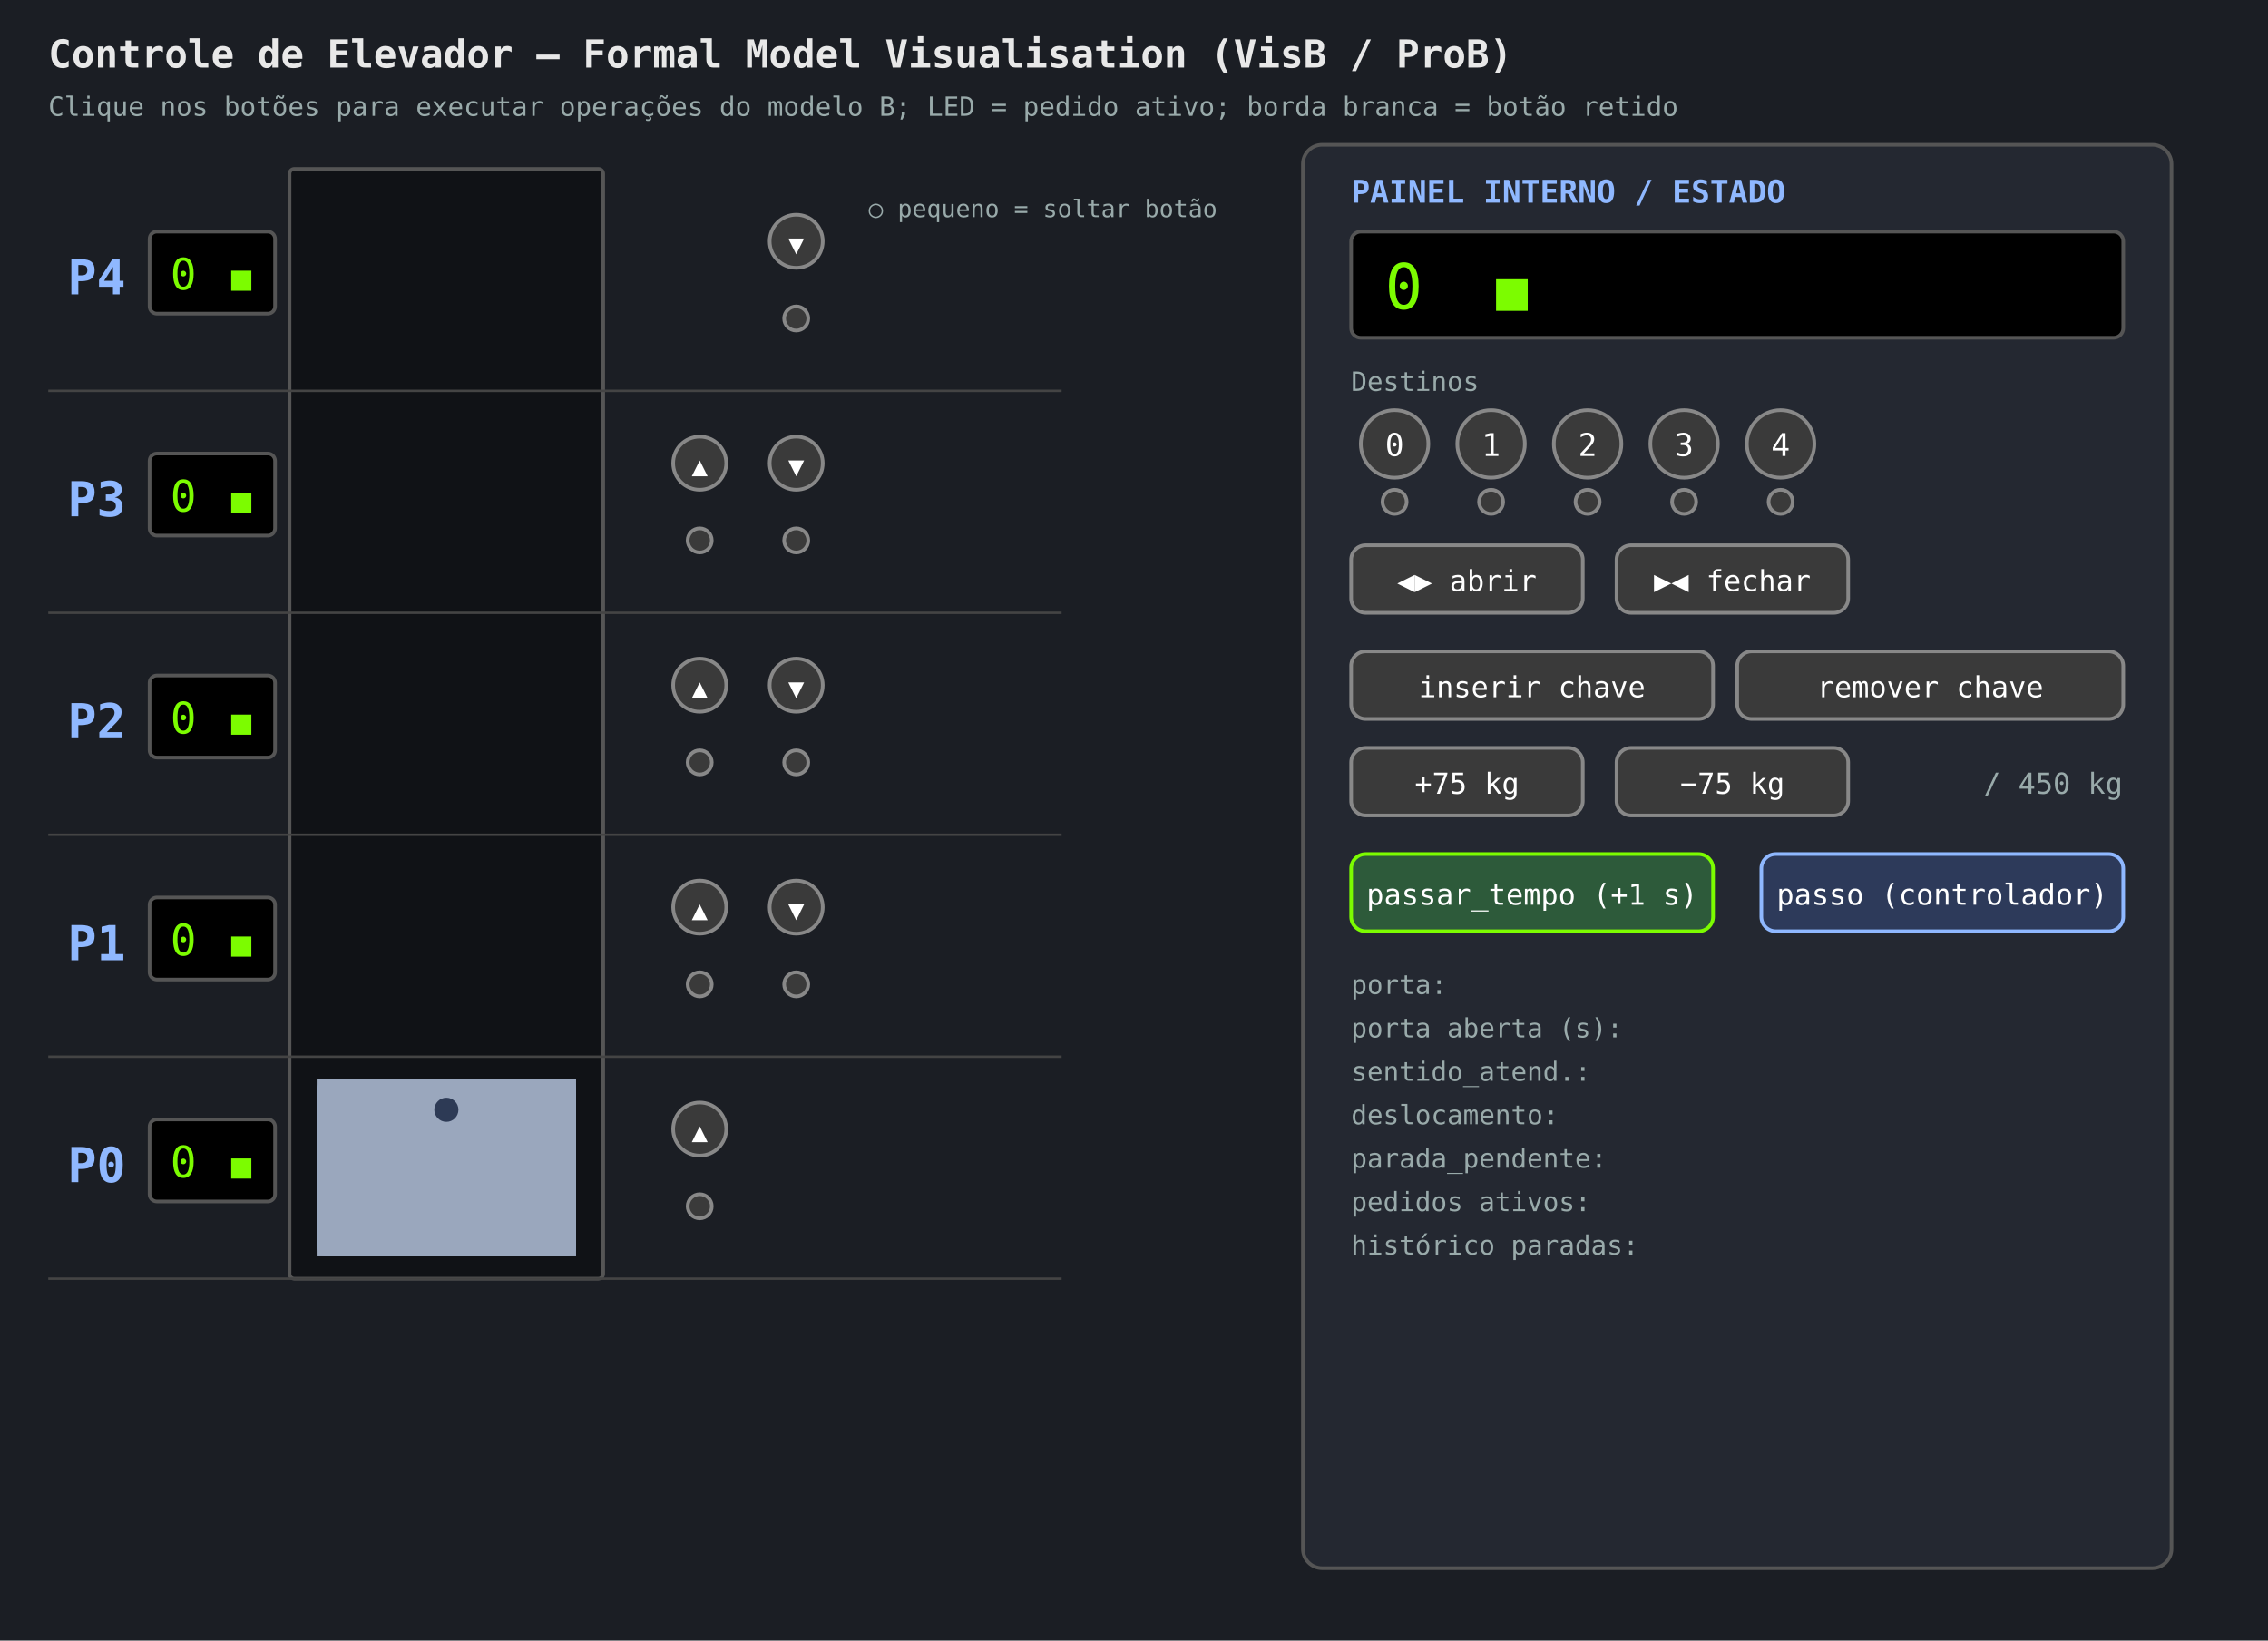
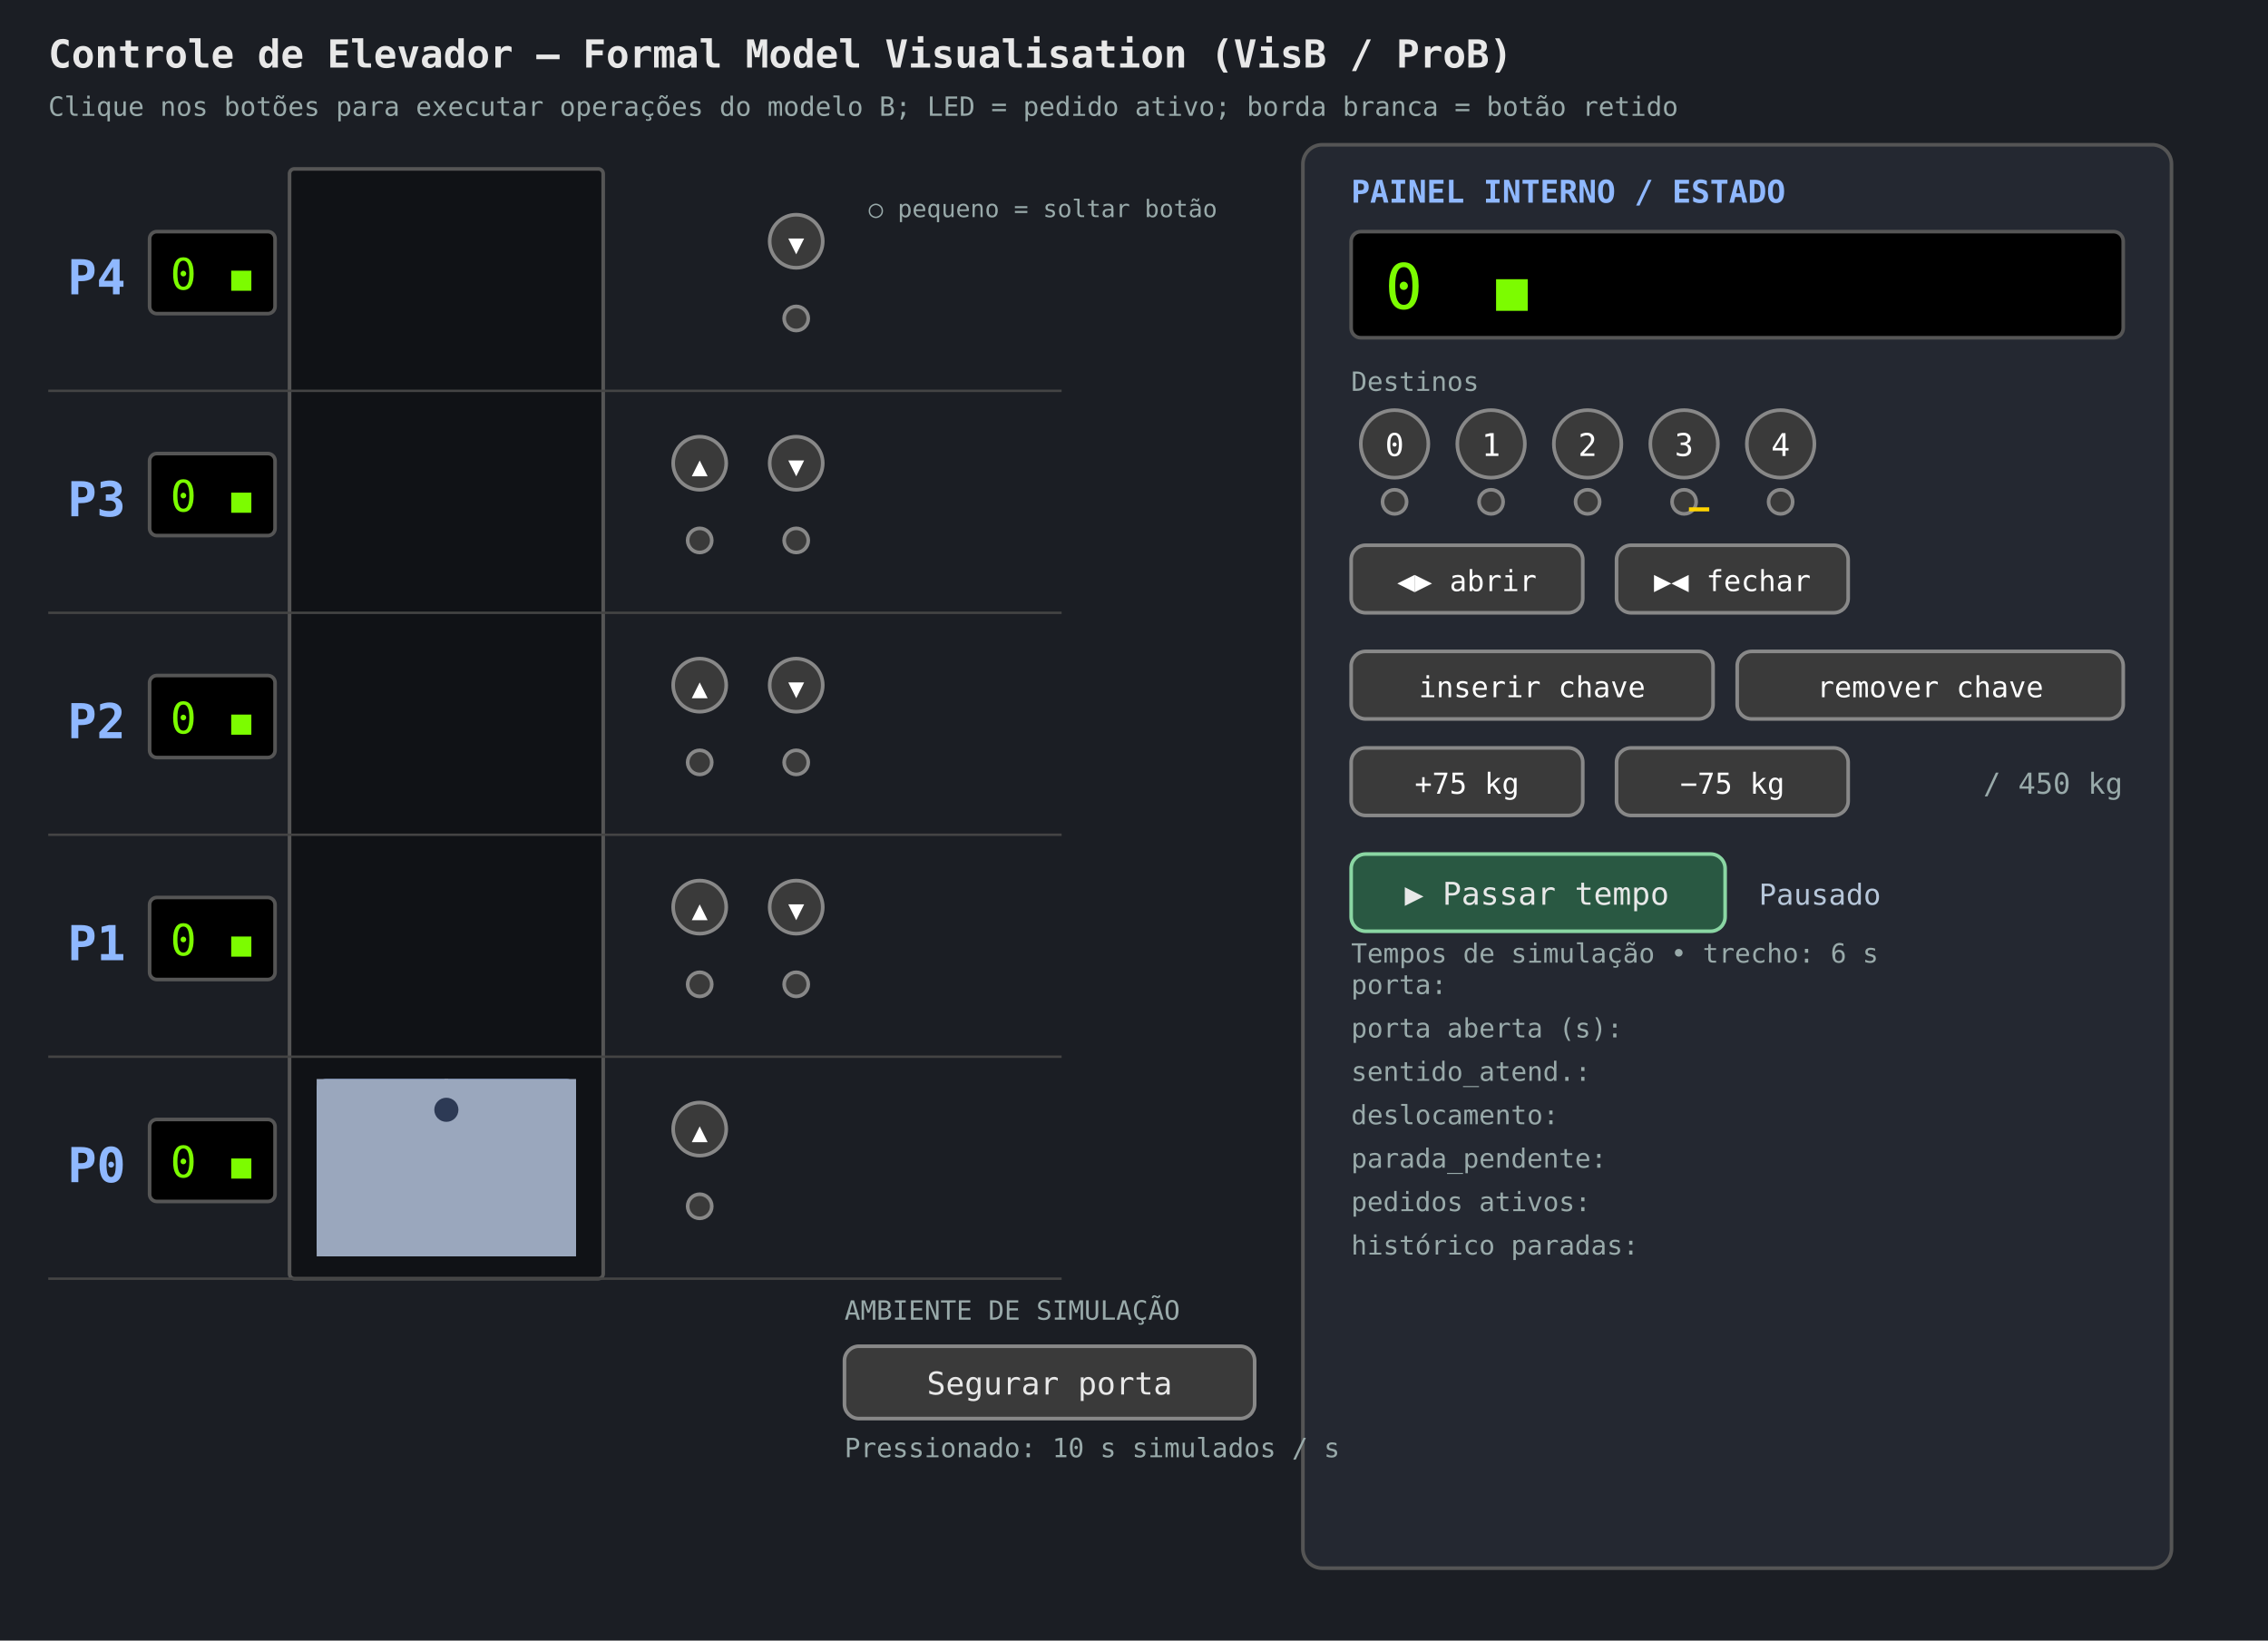
<svg xmlns="http://www.w3.org/2000/svg" viewBox="0 0 940 680" width="940" height="680">
  <rect width="940" height="680" fill="#1b1e24" />
  <text id="t1" x="20" y="28" font-size="16" text-anchor="start" fill="#e8e8e8" font-weight="bold" font-family="monospace">Controle de Elevador — Formal Model Visualisation (VisB / ProB)</text>
  <text id="t2" x="20" y="48" font-size="11" text-anchor="start" fill="#9aa" font-weight="normal" font-family="monospace">Clique nos botões para executar operações do modelo B; LED = pedido ativo; borda branca = botão retido</text>
  <rect id="poco" x="120" y="70" width="130" height="460" rx="2" fill="#101216" stroke="#555" stroke-width="1.5" />
  <line x1="20" y1="530" x2="440" y2="530" stroke="#444" />
  <text id="andar_0" x="28" y="490" font-size="20" text-anchor="start" fill="#8fb8ff" font-weight="bold" font-family="monospace">P0</text>
  <rect id="visor_0" x="62" y="464" width="52" height="34" rx="3" fill="#000" stroke="#555" stroke-width="1.5" />
  <text id="vnum_0" x="76" y="488" font-size="18" text-anchor="middle" fill="#7CFC00" font-weight="normal" font-family="monospace">0</text>
  <text id="vdir_0" x="100" y="488" font-size="14" text-anchor="middle" fill="#7CFC00" font-weight="normal" font-family="monospace">■</text>
-   <circle id="ext_up_0" cx="290" cy="468" r="11" fill="#3a3a3a" stroke="#888" stroke-width="1.5" style="cursor:pointer" />
+   <svg id="aviso_manut_0" x="347" y="465" width="20" height="20" viewBox="0 0 20 20" visibility="hidden" pointer-events="none">
+     <circle cx="10" cy="10" r="9" fill="#3b2c14" stroke="#ffae32" />
+     <path d="M14.8 3.5a4.5 4.5 0 0 0-5.2 5.2L4.2 14a1.5 1.5 0 0 0 2.1 2.1l5.3-5.4a4.5 4.5 0 0 0 5.2-5.2l-3 3-2.2-2.2z" fill="#ffae32" />
+   </svg>
+   <svg id="aviso_peso_0" x="374" y="465" width="20" height="20" viewBox="0 0 20 20" visibility="hidden" pointer-events="none">
+     <circle cx="10" cy="10" r="9" fill="#321c28" stroke="#ff453a" />
+     <path d="M7 6V4a3 3 0 0 1 6 0v2M8.5 6V4a1.5 1.5 0 0 1 3 0v2" fill="none" stroke="#ff453a" stroke-width="1.5" />
+     <path d="M5 6h10l2.5 11H2.5z" fill="#4a2020" stroke="#ff453a" stroke-width="1.5" />
+     <path d="M10 9v4m0 2v.1" stroke="#fff" stroke-width="2" stroke-linecap="round" />
+   </svg>
+   <text id="aviso_porta_0" x="347" y="511" font-size="11" text-anchor="start" fill="#ff453a" font-weight="normal" font-family="monospace" />
+   <g display="none">
+     <g id="pressionar_ext_up_0" />
+     <g id="lib_up_0" />
+   </g>
+   <circle id="ext_up_0" data-liberar="lib_up_0" cx="290" cy="468" r="11" fill="#3a3a3a" stroke="#888" stroke-width="1.5" style="cursor:pointer;touch-action:none" />
  <text id="ut_0" x="290" y="473" font-size="11" text-anchor="middle" fill="#fff" font-weight="normal" font-family="monospace">▲</text>
-   <circle id="lib_up_0" cx="290" cy="500" r="5" fill="#3a3a3a" stroke="#888" stroke-width="1.5" style="cursor:pointer" />
+   <g display="none">
+     <g id="pressionar_lib_up_0" />
+     <g id="lib_up_0" />
+   </g>
+   <circle id="lib_up_0" data-liberar="lib_up_0" cx="290" cy="500" r="5" fill="#3a3a3a" stroke="#888" stroke-width="1.5" style="cursor:pointer;touch-action:none" />
+   <g display="none">
+     <g id="evento_pressionar_ext_up_0" />
+   </g>
+   <g display="none">
+     <g id="evento_lib_up_0" />
+   </g>
  <line x1="20" y1="438" x2="440" y2="438" stroke="#444" />
  <text id="andar_1" x="28" y="398" font-size="20" text-anchor="start" fill="#8fb8ff" font-weight="bold" font-family="monospace">P1</text>
  <rect id="visor_1" x="62" y="372" width="52" height="34" rx="3" fill="#000" stroke="#555" stroke-width="1.5" />
  <text id="vnum_1" x="76" y="396" font-size="18" text-anchor="middle" fill="#7CFC00" font-weight="normal" font-family="monospace">0</text>
  <text id="vdir_1" x="100" y="396" font-size="14" text-anchor="middle" fill="#7CFC00" font-weight="normal" font-family="monospace">■</text>
-   <circle id="ext_up_1" cx="290" cy="376" r="11" fill="#3a3a3a" stroke="#888" stroke-width="1.5" style="cursor:pointer" />
+   <svg id="aviso_manut_1" x="347" y="373" width="20" height="20" viewBox="0 0 20 20" visibility="hidden" pointer-events="none">
+     <circle cx="10" cy="10" r="9" fill="#3b2c14" stroke="#ffae32" />
+     <path d="M14.8 3.5a4.5 4.5 0 0 0-5.2 5.2L4.2 14a1.5 1.5 0 0 0 2.1 2.1l5.3-5.4a4.5 4.5 0 0 0 5.2-5.2l-3 3-2.2-2.2z" fill="#ffae32" />
+   </svg>
+   <svg id="aviso_peso_1" x="374" y="373" width="20" height="20" viewBox="0 0 20 20" visibility="hidden" pointer-events="none">
+     <circle cx="10" cy="10" r="9" fill="#321c28" stroke="#ff453a" />
+     <path d="M7 6V4a3 3 0 0 1 6 0v2M8.5 6V4a1.5 1.5 0 0 1 3 0v2" fill="none" stroke="#ff453a" stroke-width="1.5" />
+     <path d="M5 6h10l2.5 11H2.5z" fill="#4a2020" stroke="#ff453a" stroke-width="1.5" />
+     <path d="M10 9v4m0 2v.1" stroke="#fff" stroke-width="2" stroke-linecap="round" />
+   </svg>
+   <text id="aviso_porta_1" x="347" y="419" font-size="11" text-anchor="start" fill="#ff453a" font-weight="normal" font-family="monospace" />
+   <g display="none">
+     <g id="pressionar_ext_up_1" />
+     <g id="lib_up_1" />
+   </g>
+   <circle id="ext_up_1" data-liberar="lib_up_1" cx="290" cy="376" r="11" fill="#3a3a3a" stroke="#888" stroke-width="1.5" style="cursor:pointer;touch-action:none" />
  <text id="ut_1" x="290" y="381" font-size="11" text-anchor="middle" fill="#fff" font-weight="normal" font-family="monospace">▲</text>
-   <circle id="lib_up_1" cx="290" cy="408" r="5" fill="#3a3a3a" stroke="#888" stroke-width="1.5" style="cursor:pointer" />
-   <circle id="ext_dn_1" cx="330" cy="376" r="11" fill="#3a3a3a" stroke="#888" stroke-width="1.5" style="cursor:pointer" />
+   <g display="none">
+     <g id="pressionar_lib_up_1" />
+     <g id="lib_up_1" />
+   </g>
+   <circle id="lib_up_1" data-liberar="lib_up_1" cx="290" cy="408" r="5" fill="#3a3a3a" stroke="#888" stroke-width="1.5" style="cursor:pointer;touch-action:none" />
+   <g display="none">
+     <g id="evento_pressionar_ext_up_1" />
+   </g>
+   <g display="none">
+     <g id="evento_lib_up_1" />
+   </g>
+   <g display="none">
+     <g id="pressionar_ext_dn_1" />
+     <g id="lib_dn_1" />
+   </g>
+   <circle id="ext_dn_1" data-liberar="lib_dn_1" cx="330" cy="376" r="11" fill="#3a3a3a" stroke="#888" stroke-width="1.5" style="cursor:pointer;touch-action:none" />
  <text id="dt_1" x="330" y="381" font-size="11" text-anchor="middle" fill="#fff" font-weight="normal" font-family="monospace">▼</text>
-   <circle id="lib_dn_1" cx="330" cy="408" r="5" fill="#3a3a3a" stroke="#888" stroke-width="1.5" style="cursor:pointer" />
+   <g display="none">
+     <g id="pressionar_lib_dn_1" />
+     <g id="lib_dn_1" />
+   </g>
+   <circle id="lib_dn_1" data-liberar="lib_dn_1" cx="330" cy="408" r="5" fill="#3a3a3a" stroke="#888" stroke-width="1.5" style="cursor:pointer;touch-action:none" />
+   <g display="none">
+     <g id="evento_pressionar_ext_dn_1" />
+   </g>
+   <g display="none">
+     <g id="evento_lib_dn_1" />
+   </g>
  <line x1="20" y1="346" x2="440" y2="346" stroke="#444" />
  <text id="andar_2" x="28" y="306" font-size="20" text-anchor="start" fill="#8fb8ff" font-weight="bold" font-family="monospace">P2</text>
  <rect id="visor_2" x="62" y="280" width="52" height="34" rx="3" fill="#000" stroke="#555" stroke-width="1.5" />
  <text id="vnum_2" x="76" y="304" font-size="18" text-anchor="middle" fill="#7CFC00" font-weight="normal" font-family="monospace">0</text>
  <text id="vdir_2" x="100" y="304" font-size="14" text-anchor="middle" fill="#7CFC00" font-weight="normal" font-family="monospace">■</text>
-   <circle id="ext_up_2" cx="290" cy="284" r="11" fill="#3a3a3a" stroke="#888" stroke-width="1.5" style="cursor:pointer" />
+   <svg id="aviso_manut_2" x="347" y="281" width="20" height="20" viewBox="0 0 20 20" visibility="hidden" pointer-events="none">
+     <circle cx="10" cy="10" r="9" fill="#3b2c14" stroke="#ffae32" />
+     <path d="M14.8 3.5a4.5 4.5 0 0 0-5.2 5.2L4.2 14a1.5 1.5 0 0 0 2.1 2.1l5.3-5.4a4.5 4.5 0 0 0 5.2-5.2l-3 3-2.2-2.2z" fill="#ffae32" />
+   </svg>
+   <svg id="aviso_peso_2" x="374" y="281" width="20" height="20" viewBox="0 0 20 20" visibility="hidden" pointer-events="none">
+     <circle cx="10" cy="10" r="9" fill="#321c28" stroke="#ff453a" />
+     <path d="M7 6V4a3 3 0 0 1 6 0v2M8.5 6V4a1.5 1.5 0 0 1 3 0v2" fill="none" stroke="#ff453a" stroke-width="1.5" />
+     <path d="M5 6h10l2.5 11H2.5z" fill="#4a2020" stroke="#ff453a" stroke-width="1.5" />
+     <path d="M10 9v4m0 2v.1" stroke="#fff" stroke-width="2" stroke-linecap="round" />
+   </svg>
+   <text id="aviso_porta_2" x="347" y="327" font-size="11" text-anchor="start" fill="#ff453a" font-weight="normal" font-family="monospace" />
+   <g display="none">
+     <g id="pressionar_ext_up_2" />
+     <g id="lib_up_2" />
+   </g>
+   <circle id="ext_up_2" data-liberar="lib_up_2" cx="290" cy="284" r="11" fill="#3a3a3a" stroke="#888" stroke-width="1.5" style="cursor:pointer;touch-action:none" />
  <text id="ut_2" x="290" y="289" font-size="11" text-anchor="middle" fill="#fff" font-weight="normal" font-family="monospace">▲</text>
-   <circle id="lib_up_2" cx="290" cy="316" r="5" fill="#3a3a3a" stroke="#888" stroke-width="1.5" style="cursor:pointer" />
-   <circle id="ext_dn_2" cx="330" cy="284" r="11" fill="#3a3a3a" stroke="#888" stroke-width="1.5" style="cursor:pointer" />
+   <g display="none">
+     <g id="pressionar_lib_up_2" />
+     <g id="lib_up_2" />
+   </g>
+   <circle id="lib_up_2" data-liberar="lib_up_2" cx="290" cy="316" r="5" fill="#3a3a3a" stroke="#888" stroke-width="1.5" style="cursor:pointer;touch-action:none" />
+   <g display="none">
+     <g id="evento_pressionar_ext_up_2" />
+   </g>
+   <g display="none">
+     <g id="evento_lib_up_2" />
+   </g>
+   <g display="none">
+     <g id="pressionar_ext_dn_2" />
+     <g id="lib_dn_2" />
+   </g>
+   <circle id="ext_dn_2" data-liberar="lib_dn_2" cx="330" cy="284" r="11" fill="#3a3a3a" stroke="#888" stroke-width="1.5" style="cursor:pointer;touch-action:none" />
  <text id="dt_2" x="330" y="289" font-size="11" text-anchor="middle" fill="#fff" font-weight="normal" font-family="monospace">▼</text>
-   <circle id="lib_dn_2" cx="330" cy="316" r="5" fill="#3a3a3a" stroke="#888" stroke-width="1.5" style="cursor:pointer" />
+   <g display="none">
+     <g id="pressionar_lib_dn_2" />
+     <g id="lib_dn_2" />
+   </g>
+   <circle id="lib_dn_2" data-liberar="lib_dn_2" cx="330" cy="316" r="5" fill="#3a3a3a" stroke="#888" stroke-width="1.5" style="cursor:pointer;touch-action:none" />
+   <g display="none">
+     <g id="evento_pressionar_ext_dn_2" />
+   </g>
+   <g display="none">
+     <g id="evento_lib_dn_2" />
+   </g>
  <line x1="20" y1="254" x2="440" y2="254" stroke="#444" />
  <text id="andar_3" x="28" y="214" font-size="20" text-anchor="start" fill="#8fb8ff" font-weight="bold" font-family="monospace">P3</text>
  <rect id="visor_3" x="62" y="188" width="52" height="34" rx="3" fill="#000" stroke="#555" stroke-width="1.5" />
  <text id="vnum_3" x="76" y="212" font-size="18" text-anchor="middle" fill="#7CFC00" font-weight="normal" font-family="monospace">0</text>
  <text id="vdir_3" x="100" y="212" font-size="14" text-anchor="middle" fill="#7CFC00" font-weight="normal" font-family="monospace">■</text>
-   <circle id="ext_up_3" cx="290" cy="192" r="11" fill="#3a3a3a" stroke="#888" stroke-width="1.5" style="cursor:pointer" />
+   <svg id="aviso_manut_3" x="347" y="189" width="20" height="20" viewBox="0 0 20 20" visibility="hidden" pointer-events="none">
+     <circle cx="10" cy="10" r="9" fill="#3b2c14" stroke="#ffae32" />
+     <path d="M14.8 3.5a4.5 4.5 0 0 0-5.2 5.2L4.2 14a1.5 1.5 0 0 0 2.1 2.1l5.3-5.4a4.5 4.5 0 0 0 5.2-5.2l-3 3-2.2-2.2z" fill="#ffae32" />
+   </svg>
+   <svg id="aviso_peso_3" x="374" y="189" width="20" height="20" viewBox="0 0 20 20" visibility="hidden" pointer-events="none">
+     <circle cx="10" cy="10" r="9" fill="#321c28" stroke="#ff453a" />
+     <path d="M7 6V4a3 3 0 0 1 6 0v2M8.5 6V4a1.5 1.5 0 0 1 3 0v2" fill="none" stroke="#ff453a" stroke-width="1.5" />
+     <path d="M5 6h10l2.5 11H2.5z" fill="#4a2020" stroke="#ff453a" stroke-width="1.5" />
+     <path d="M10 9v4m0 2v.1" stroke="#fff" stroke-width="2" stroke-linecap="round" />
+   </svg>
+   <text id="aviso_porta_3" x="347" y="235" font-size="11" text-anchor="start" fill="#ff453a" font-weight="normal" font-family="monospace" />
+   <g display="none">
+     <g id="pressionar_ext_up_3" />
+     <g id="lib_up_3" />
+   </g>
+   <circle id="ext_up_3" data-liberar="lib_up_3" cx="290" cy="192" r="11" fill="#3a3a3a" stroke="#888" stroke-width="1.5" style="cursor:pointer;touch-action:none" />
  <text id="ut_3" x="290" y="197" font-size="11" text-anchor="middle" fill="#fff" font-weight="normal" font-family="monospace">▲</text>
-   <circle id="lib_up_3" cx="290" cy="224" r="5" fill="#3a3a3a" stroke="#888" stroke-width="1.5" style="cursor:pointer" />
-   <circle id="ext_dn_3" cx="330" cy="192" r="11" fill="#3a3a3a" stroke="#888" stroke-width="1.5" style="cursor:pointer" />
+   <g display="none">
+     <g id="pressionar_lib_up_3" />
+     <g id="lib_up_3" />
+   </g>
+   <circle id="lib_up_3" data-liberar="lib_up_3" cx="290" cy="224" r="5" fill="#3a3a3a" stroke="#888" stroke-width="1.5" style="cursor:pointer;touch-action:none" />
+   <g display="none">
+     <g id="evento_pressionar_ext_up_3" />
+   </g>
+   <g display="none">
+     <g id="evento_lib_up_3" />
+   </g>
+   <g display="none">
+     <g id="pressionar_ext_dn_3" />
+     <g id="lib_dn_3" />
+   </g>
+   <circle id="ext_dn_3" data-liberar="lib_dn_3" cx="330" cy="192" r="11" fill="#3a3a3a" stroke="#888" stroke-width="1.5" style="cursor:pointer;touch-action:none" />
  <text id="dt_3" x="330" y="197" font-size="11" text-anchor="middle" fill="#fff" font-weight="normal" font-family="monospace">▼</text>
-   <circle id="lib_dn_3" cx="330" cy="224" r="5" fill="#3a3a3a" stroke="#888" stroke-width="1.5" style="cursor:pointer" />
+   <g display="none">
+     <g id="pressionar_lib_dn_3" />
+     <g id="lib_dn_3" />
+   </g>
+   <circle id="lib_dn_3" data-liberar="lib_dn_3" cx="330" cy="224" r="5" fill="#3a3a3a" stroke="#888" stroke-width="1.5" style="cursor:pointer;touch-action:none" />
+   <g display="none">
+     <g id="evento_pressionar_ext_dn_3" />
+   </g>
+   <g display="none">
+     <g id="evento_lib_dn_3" />
+   </g>
  <line x1="20" y1="162" x2="440" y2="162" stroke="#444" />
  <text id="andar_4" x="28" y="122" font-size="20" text-anchor="start" fill="#8fb8ff" font-weight="bold" font-family="monospace">P4</text>
  <rect id="visor_4" x="62" y="96" width="52" height="34" rx="3" fill="#000" stroke="#555" stroke-width="1.5" />
  <text id="vnum_4" x="76" y="120" font-size="18" text-anchor="middle" fill="#7CFC00" font-weight="normal" font-family="monospace">0</text>
  <text id="vdir_4" x="100" y="120" font-size="14" text-anchor="middle" fill="#7CFC00" font-weight="normal" font-family="monospace">■</text>
-   <circle id="ext_dn_4" cx="330" cy="100" r="11" fill="#3a3a3a" stroke="#888" stroke-width="1.5" style="cursor:pointer" />
+   <svg id="aviso_manut_4" x="347" y="97" width="20" height="20" viewBox="0 0 20 20" visibility="hidden" pointer-events="none">
+     <circle cx="10" cy="10" r="9" fill="#3b2c14" stroke="#ffae32" />
+     <path d="M14.8 3.5a4.5 4.5 0 0 0-5.2 5.2L4.2 14a1.5 1.5 0 0 0 2.1 2.1l5.3-5.4a4.5 4.5 0 0 0 5.2-5.2l-3 3-2.2-2.2z" fill="#ffae32" />
+   </svg>
+   <svg id="aviso_peso_4" x="374" y="97" width="20" height="20" viewBox="0 0 20 20" visibility="hidden" pointer-events="none">
+     <circle cx="10" cy="10" r="9" fill="#321c28" stroke="#ff453a" />
+     <path d="M7 6V4a3 3 0 0 1 6 0v2M8.5 6V4a1.5 1.5 0 0 1 3 0v2" fill="none" stroke="#ff453a" stroke-width="1.5" />
+     <path d="M5 6h10l2.5 11H2.5z" fill="#4a2020" stroke="#ff453a" stroke-width="1.5" />
+     <path d="M10 9v4m0 2v.1" stroke="#fff" stroke-width="2" stroke-linecap="round" />
+   </svg>
+   <text id="aviso_porta_4" x="347" y="143" font-size="11" text-anchor="start" fill="#ff453a" font-weight="normal" font-family="monospace" />
+   <g display="none">
+     <g id="pressionar_ext_dn_4" />
+     <g id="lib_dn_4" />
+   </g>
+   <circle id="ext_dn_4" data-liberar="lib_dn_4" cx="330" cy="100" r="11" fill="#3a3a3a" stroke="#888" stroke-width="1.5" style="cursor:pointer;touch-action:none" />
  <text id="dt_4" x="330" y="105" font-size="11" text-anchor="middle" fill="#fff" font-weight="normal" font-family="monospace">▼</text>
-   <circle id="lib_dn_4" cx="330" cy="132" r="5" fill="#3a3a3a" stroke="#888" stroke-width="1.5" style="cursor:pointer" />
+   <g display="none">
+     <g id="pressionar_lib_dn_4" />
+     <g id="lib_dn_4" />
+   </g>
+   <circle id="lib_dn_4" data-liberar="lib_dn_4" cx="330" cy="132" r="5" fill="#3a3a3a" stroke="#888" stroke-width="1.5" style="cursor:pointer;touch-action:none" />
+   <g display="none">
+     <g id="evento_pressionar_ext_dn_4" />
+   </g>
+   <g display="none">
+     <g id="evento_lib_dn_4" />
+   </g>
  <text id="legenda_lib" x="360" y="90" font-size="10" text-anchor="start" fill="#9aa" font-weight="normal" font-family="monospace">○ pequeno = soltar botão</text>
-   <rect id="cab" x="132" y="448" width="106" height="72" rx="3" fill="#2d3a55" stroke="#8fb8ff" stroke-width="1.5" />
-   <rect id="porta_e" x="132" y="448" width="53" height="72" rx="0" fill="#9aa7bd" stroke="#9aa7bd" stroke-width="1.5" />
-   <rect id="porta_d" x="185" y="448" width="53" height="72" rx="0" fill="#9aa7bd" stroke="#9aa7bd" stroke-width="1.5" />
-   <circle id="peso_ico" cx="185" cy="460" r="5" fill="#2d3a55" />
+   <g id="cabine_animada" data-delta="0">
+     <rect id="cab" x="132" y="448" width="106" height="72" rx="3" fill="#2d3a55" stroke="#8fb8ff" stroke-width="1.5" />
+     <rect id="porta_e" x="132" y="448" width="53" height="72" rx="0" fill="#9aa7bd" stroke="#9aa7bd" stroke-width="1.5" />
+     <rect id="porta_d" x="185" y="448" width="53" height="72" rx="0" fill="#9aa7bd" stroke="#9aa7bd" stroke-width="1.5" />
+     <circle id="peso_ico" cx="185" cy="460" r="5" fill="#2d3a55" />
+   </g>
  <rect id="painel" x="540" y="60" width="360" height="590" rx="8" fill="#242831" stroke="#555" stroke-width="1.5" />
  <text id="p_tit" x="560" y="84" font-size="13" text-anchor="start" fill="#8fb8ff" font-weight="bold" font-family="monospace">PAINEL INTERNO / ESTADO</text>
  <rect id="vi" x="560" y="96" width="320" height="44" rx="4" fill="#000" stroke="#555" stroke-width="1.5" />
  <text id="vi_num" x="574" y="128" font-size="26" text-anchor="start" fill="#7CFC00" font-weight="normal" font-family="monospace">0</text>
  <text id="vi_dir" x="620" y="128" font-size="22" text-anchor="start" fill="#7CFC00" font-weight="normal" font-family="monospace">■</text>
-   <text id="vi_alerta" x="660" y="126" font-size="15" text-anchor="start" fill="#ff453a" font-weight="bold" font-family="monospace" />
+   <svg id="vi_manutencao" x="668" y="109" width="20" height="20" viewBox="0 0 20 20" visibility="hidden" pointer-events="none">
+     <circle cx="10" cy="10" r="9" fill="#3b2c14" stroke="#ffae32" />
+     <path d="M14.8 3.5a4.5 4.5 0 0 0-5.2 5.2L4.2 14a1.5 1.5 0 0 0 2.1 2.1l5.3-5.4a4.5 4.5 0 0 0 5.2-5.2l-3 3-2.2-2.2z" fill="#ffae32" />
+   </svg>
+   <svg id="vi_peso" x="700" y="109" width="20" height="20" viewBox="0 0 20 20" visibility="hidden" pointer-events="none">
+     <circle cx="10" cy="10" r="9" fill="#321c28" stroke="#ff453a" />
+     <path d="M7 6V4a3 3 0 0 1 6 0v2M8.5 6V4a1.5 1.5 0 0 1 3 0v2" fill="none" stroke="#ff453a" stroke-width="1.5" />
+     <path d="M5 6h10l2.5 11H2.5z" fill="#4a2020" stroke="#ff453a" stroke-width="1.5" />
+     <path d="M10 9v4m0 2v.1" stroke="#fff" stroke-width="2" stroke-linecap="round" />
+   </svg>
  <text id="ib_t" x="560" y="162" font-size="11" text-anchor="start" fill="#9aa" font-weight="normal" font-family="monospace">Destinos</text>
-   <circle id="int_0" cx="578" cy="184" r="14" fill="#3a3a3a" stroke="#888" stroke-width="1.5" style="cursor:pointer" />
+   <g display="none">
+     <g id="pressionar_int_0" />
+     <g id="lib_int_0" />
+   </g>
+   <circle id="int_0" data-liberar="lib_int_0" cx="578" cy="184" r="14" fill="#3a3a3a" stroke="#888" stroke-width="1.5" style="cursor:pointer;touch-action:none" />
  <text id="it_0" x="578" y="189" font-size="13" text-anchor="middle" fill="#fff" font-weight="normal" font-family="monospace">0</text>
-   <circle id="lib_int_0" cx="578" cy="208" r="5" fill="#3a3a3a" stroke="#888" stroke-width="1.5" style="cursor:pointer" />
-   <circle id="int_1" cx="618" cy="184" r="14" fill="#3a3a3a" stroke="#888" stroke-width="1.5" style="cursor:pointer" />
+   <g display="none">
+     <g id="pressionar_lib_int_0" />
+     <g id="lib_lib_int_0" />
+   </g>
+   <circle id="lib_int_0" data-liberar="lib_lib_int_0" cx="578" cy="208" r="5" fill="#3a3a3a" stroke="#888" stroke-width="1.5" style="cursor:pointer;touch-action:none" />
+   <g display="none">
+     <g id="evento_pressionar_int_0" />
+   </g>
+   <g display="none">
+     <g id="evento_lib_int_0" />
+   </g>
+   <g display="none">
+     <g id="pressionar_int_1" />
+     <g id="lib_int_1" />
+   </g>
+   <circle id="int_1" data-liberar="lib_int_1" cx="618" cy="184" r="14" fill="#3a3a3a" stroke="#888" stroke-width="1.5" style="cursor:pointer;touch-action:none" />
  <text id="it_1" x="618" y="189" font-size="13" text-anchor="middle" fill="#fff" font-weight="normal" font-family="monospace">1</text>
-   <circle id="lib_int_1" cx="618" cy="208" r="5" fill="#3a3a3a" stroke="#888" stroke-width="1.5" style="cursor:pointer" />
-   <circle id="int_2" cx="658" cy="184" r="14" fill="#3a3a3a" stroke="#888" stroke-width="1.5" style="cursor:pointer" />
+   <g display="none">
+     <g id="pressionar_lib_int_1" />
+     <g id="lib_lib_int_1" />
+   </g>
+   <circle id="lib_int_1" data-liberar="lib_lib_int_1" cx="618" cy="208" r="5" fill="#3a3a3a" stroke="#888" stroke-width="1.5" style="cursor:pointer;touch-action:none" />
+   <g display="none">
+     <g id="evento_pressionar_int_1" />
+   </g>
+   <g display="none">
+     <g id="evento_lib_int_1" />
+   </g>
+   <g display="none">
+     <g id="pressionar_int_2" />
+     <g id="lib_int_2" />
+   </g>
+   <circle id="int_2" data-liberar="lib_int_2" cx="658" cy="184" r="14" fill="#3a3a3a" stroke="#888" stroke-width="1.5" style="cursor:pointer;touch-action:none" />
  <text id="it_2" x="658" y="189" font-size="13" text-anchor="middle" fill="#fff" font-weight="normal" font-family="monospace">2</text>
-   <circle id="lib_int_2" cx="658" cy="208" r="5" fill="#3a3a3a" stroke="#888" stroke-width="1.5" style="cursor:pointer" />
-   <circle id="int_3" cx="698" cy="184" r="14" fill="#3a3a3a" stroke="#888" stroke-width="1.5" style="cursor:pointer" />
+   <g display="none">
+     <g id="pressionar_lib_int_2" />
+     <g id="lib_lib_int_2" />
+   </g>
+   <circle id="lib_int_2" data-liberar="lib_lib_int_2" cx="658" cy="208" r="5" fill="#3a3a3a" stroke="#888" stroke-width="1.5" style="cursor:pointer;touch-action:none" />
+   <g display="none">
+     <g id="evento_pressionar_int_2" />
+   </g>
+   <g display="none">
+     <g id="evento_lib_int_2" />
+   </g>
+   <g display="none">
+     <g id="pressionar_int_3" />
+     <g id="lib_int_3" />
+   </g>
+   <circle id="int_3" data-liberar="lib_int_3" cx="698" cy="184" r="14" fill="#3a3a3a" stroke="#888" stroke-width="1.5" style="cursor:pointer;touch-action:none" />
  <text id="it_3" x="698" y="189" font-size="13" text-anchor="middle" fill="#fff" font-weight="normal" font-family="monospace">3</text>
-   <circle id="lib_int_3" cx="698" cy="208" r="5" fill="#3a3a3a" stroke="#888" stroke-width="1.5" style="cursor:pointer" />
-   <circle id="int_4" cx="738" cy="184" r="14" fill="#3a3a3a" stroke="#888" stroke-width="1.5" style="cursor:pointer" />
+   <g display="none">
+     <g id="pressionar_lib_int_3" />
+     <g id="lib_lib_int_3" />
+   </g>
+   <circle id="lib_int_3" data-liberar="lib_lib_int_3" cx="698" cy="208" r="5" fill="#3a3a3a" stroke="#888" stroke-width="1.5" style="cursor:pointer;touch-action:none" />
+   <g display="none">
+     <g id="evento_pressionar_int_3" />
+   </g>
+   <g display="none">
+     <g id="evento_lib_int_3" />
+   </g>
+   <g display="none">
+     <g id="pressionar_int_4" />
+     <g id="lib_int_4" />
+   </g>
+   <circle id="int_4" data-liberar="lib_int_4" cx="738" cy="184" r="14" fill="#3a3a3a" stroke="#888" stroke-width="1.5" style="cursor:pointer;touch-action:none" />
  <text id="it_4" x="738" y="189" font-size="13" text-anchor="middle" fill="#fff" font-weight="normal" font-family="monospace">4</text>
-   <circle id="lib_int_4" cx="738" cy="208" r="5" fill="#3a3a3a" stroke="#888" stroke-width="1.5" style="cursor:pointer" />
+   <g display="none">
+     <g id="pressionar_lib_int_4" />
+     <g id="lib_lib_int_4" />
+   </g>
+   <circle id="lib_int_4" data-liberar="lib_lib_int_4" cx="738" cy="208" r="5" fill="#3a3a3a" stroke="#888" stroke-width="1.5" style="cursor:pointer;touch-action:none" />
+   <g display="none">
+     <g id="evento_pressionar_int_4" />
+   </g>
+   <g display="none">
+     <g id="evento_lib_int_4" />
+   </g>
  <rect id="btn_abrir" x="560" y="226" width="96" height="28" rx="6" fill="#3a3a3a" stroke="#888" stroke-width="1.5" style="cursor:pointer" />
  <text id="bt_abrir" x="608" y="245" font-size="12" text-anchor="middle" fill="#fff" font-weight="normal" font-family="monospace">◀▶ abrir</text>
+   <g display="none">
+     <g id="evento_btn_abrir" />
+   </g>
  <rect id="btn_fechar" x="670" y="226" width="96" height="28" rx="6" fill="#3a3a3a" stroke="#888" stroke-width="1.5" style="cursor:pointer" />
  <text id="bt_fechar" x="718" y="245" font-size="12" text-anchor="middle" fill="#fff" font-weight="normal" font-family="monospace">▶◀ fechar</text>
+   <g display="none">
+     <g id="evento_btn_fechar" />
+   </g>
  <rect id="btn_chave" x="560" y="270" width="150" height="28" rx="6" fill="#3a3a3a" stroke="#888" stroke-width="1.5" style="cursor:pointer" />
  <text id="bt_chave" x="635" y="289" font-size="12" text-anchor="middle" fill="#fff" font-weight="normal" font-family="monospace">inserir chave</text>
  <rect id="btn_chave2" x="720" y="270" width="160" height="28" rx="6" fill="#3a3a3a" stroke="#888" stroke-width="1.5" style="cursor:pointer" />
  <text id="bt_chave2" x="800" y="289" font-size="12" text-anchor="middle" fill="#fff" font-weight="normal" font-family="monospace">remover chave</text>
+   <g display="none">
+     <g id="evento_btn_chave" />
+   </g>
+   <g display="none">
+     <g id="evento_btn_chave2" />
+   </g>
  <rect id="btn_peso0" x="560" y="310" width="96" height="28" rx="6" fill="#3a3a3a" stroke="#888" stroke-width="1.5" style="cursor:pointer" />
  <text id="bt_peso0" x="608" y="329" font-size="12" text-anchor="middle" fill="#fff" font-weight="normal" font-family="monospace">+75 kg</text>
+   <g display="none">
+     <g id="evento_btn_peso0" />
+   </g>
  <rect id="btn_peso1" x="670" y="310" width="96" height="28" rx="6" fill="#3a3a3a" stroke="#888" stroke-width="1.5" style="cursor:pointer" />
  <text id="bt_peso1" x="718" y="329" font-size="12" text-anchor="middle" fill="#fff" font-weight="normal" font-family="monospace">−75 kg</text>
+   <g display="none">
+     <g id="evento_btn_peso1" />
+   </g>
  <text id="peso_txt" x="785" y="329" font-size="12" text-anchor="start" fill="#e8e8e8" font-weight="normal" font-family="monospace" />
  <text id="peso_kg" x="822" y="329" font-size="12" text-anchor="start" fill="#9aa" font-weight="normal" font-family="monospace">/ 450 kg</text>
-   <rect id="btn_tick" x="560" y="354" width="150" height="32" rx="6" fill="#2d5a3a" stroke="#7CFC00" stroke-width="1.5" style="cursor:pointer" />
-   <text id="bt_tick" x="635" y="375" font-size="12" text-anchor="middle" fill="#fff" font-weight="normal" font-family="monospace">passar_tempo (+1 s)</text>
-   <rect id="btn_passo" x="730" y="354" width="150" height="32" rx="6" fill="#2d3a5a" stroke="#8fb8ff" stroke-width="1.5" style="cursor:pointer" />
-   <text id="bt_passo" x="805" y="375" font-size="12" text-anchor="middle" fill="#fff" font-weight="normal" font-family="monospace">passo (controlador)</text>
+   <g id="simulacao" display="none">
+     <g id="btn_tick" />
+     <g id="btn_passo" />
+   </g>
+   <rect id="alternar_tempo" x="560" y="354" width="155" height="32" rx="6" fill="#295842" stroke="#8ad6a3" stroke-width="1.5" style="cursor:pointer" />
+   <text id="tempo_retencao" x="700" y="215" font-size="14" text-anchor="start" fill="#ffd400" font-weight="bold" font-family="monospace">—</text>
+   <text id="acao_tempo" x="637" y="375" font-size="13" text-anchor="middle" fill="#e8e8e8" font-weight="normal" font-family="monospace">▶ Passar tempo</text>
+   <text id="estado_tempo" x="729" y="375" font-size="12" text-anchor="start" fill="#b7c7da" font-weight="normal" font-family="monospace">Pausado</text>
+   <text id="tempos_simulados" x="560" y="399" font-size="11" text-anchor="start" fill="#9aa" font-weight="normal" font-family="monospace">Tempos de simulação • trecho: 6 s</text>
+   <g display="none">
+     <g id="evento_btn_tick" />
+   </g>
+   <g display="none">
+     <g id="evento_btn_passo" />
+   </g>
+   <rect id="segurar_porta" x="350" y="558" width="170" height="30" rx="6" fill="#3a3a3a" stroke="#888" stroke-width="1.5" data-liberar="lib_porta" style="cursor:pointer;touch-action:none" />
+   <text id="ambiente" x="350" y="547" font-size="11" text-anchor="start" fill="#9aa" font-weight="normal" font-family="monospace">AMBIENTE DE SIMULAÇÃO</text>
+   <text id="segurar_rotulo" x="435" y="578" font-size="13" text-anchor="middle" fill="#e8e8e8" font-weight="normal" font-family="monospace">Segurar porta</text>
+   <text id="retencao_ritmo" x="350" y="604" font-size="11" text-anchor="start" fill="#9aa" font-weight="normal" font-family="monospace">Pressionado: 10 s simulados / s</text>
+   <g display="none">
+     <g id="evento_pressionar_segurar_porta" />
+   </g>
+   <g display="none">
+     <g id="evento_lib_porta" />
+   </g>
  <text id="s_porta_l" x="560" y="412" font-size="11" text-anchor="start" fill="#9aa" font-weight="normal" font-family="monospace">porta:</text>
  <text id="s_porta" x="690" y="412" font-size="11" text-anchor="start" fill="#e8e8e8" font-weight="normal" font-family="monospace" />
  <text id="s_seg_l" x="560" y="430" font-size="11" text-anchor="start" fill="#9aa" font-weight="normal" font-family="monospace">porta aberta (s):</text>
  <text id="s_seg" x="690" y="430" font-size="11" text-anchor="start" fill="#e8e8e8" font-weight="normal" font-family="monospace" />
  <text id="s_sent_l" x="560" y="448" font-size="11" text-anchor="start" fill="#9aa" font-weight="normal" font-family="monospace">sentido_atend.:</text>
  <text id="s_sent" x="690" y="448" font-size="11" text-anchor="start" fill="#e8e8e8" font-weight="normal" font-family="monospace" />
  <text id="s_desl_l" x="560" y="466" font-size="11" text-anchor="start" fill="#9aa" font-weight="normal" font-family="monospace">deslocamento:</text>
  <text id="s_desl" x="690" y="466" font-size="11" text-anchor="start" fill="#e8e8e8" font-weight="normal" font-family="monospace" />
  <text id="s_parada_l" x="560" y="484" font-size="11" text-anchor="start" fill="#9aa" font-weight="normal" font-family="monospace">parada_pendente:</text>
  <text id="s_parada" x="690" y="484" font-size="11" text-anchor="start" fill="#e8e8e8" font-weight="normal" font-family="monospace" />
  <text id="s_ped_l" x="560" y="502" font-size="11" text-anchor="start" fill="#9aa" font-weight="normal" font-family="monospace">pedidos ativos:</text>
  <text id="s_ped" x="690" y="502" font-size="11" text-anchor="start" fill="#e8e8e8" font-weight="normal" font-family="monospace" />
  <text id="s_hist_l" x="560" y="520" font-size="11" text-anchor="start" fill="#9aa" font-weight="normal" font-family="monospace">histórico paradas:</text>
  <text id="s_hist" x="690" y="520" font-size="11" text-anchor="start" fill="#e8e8e8" font-weight="normal" font-family="monospace" />
</svg>
